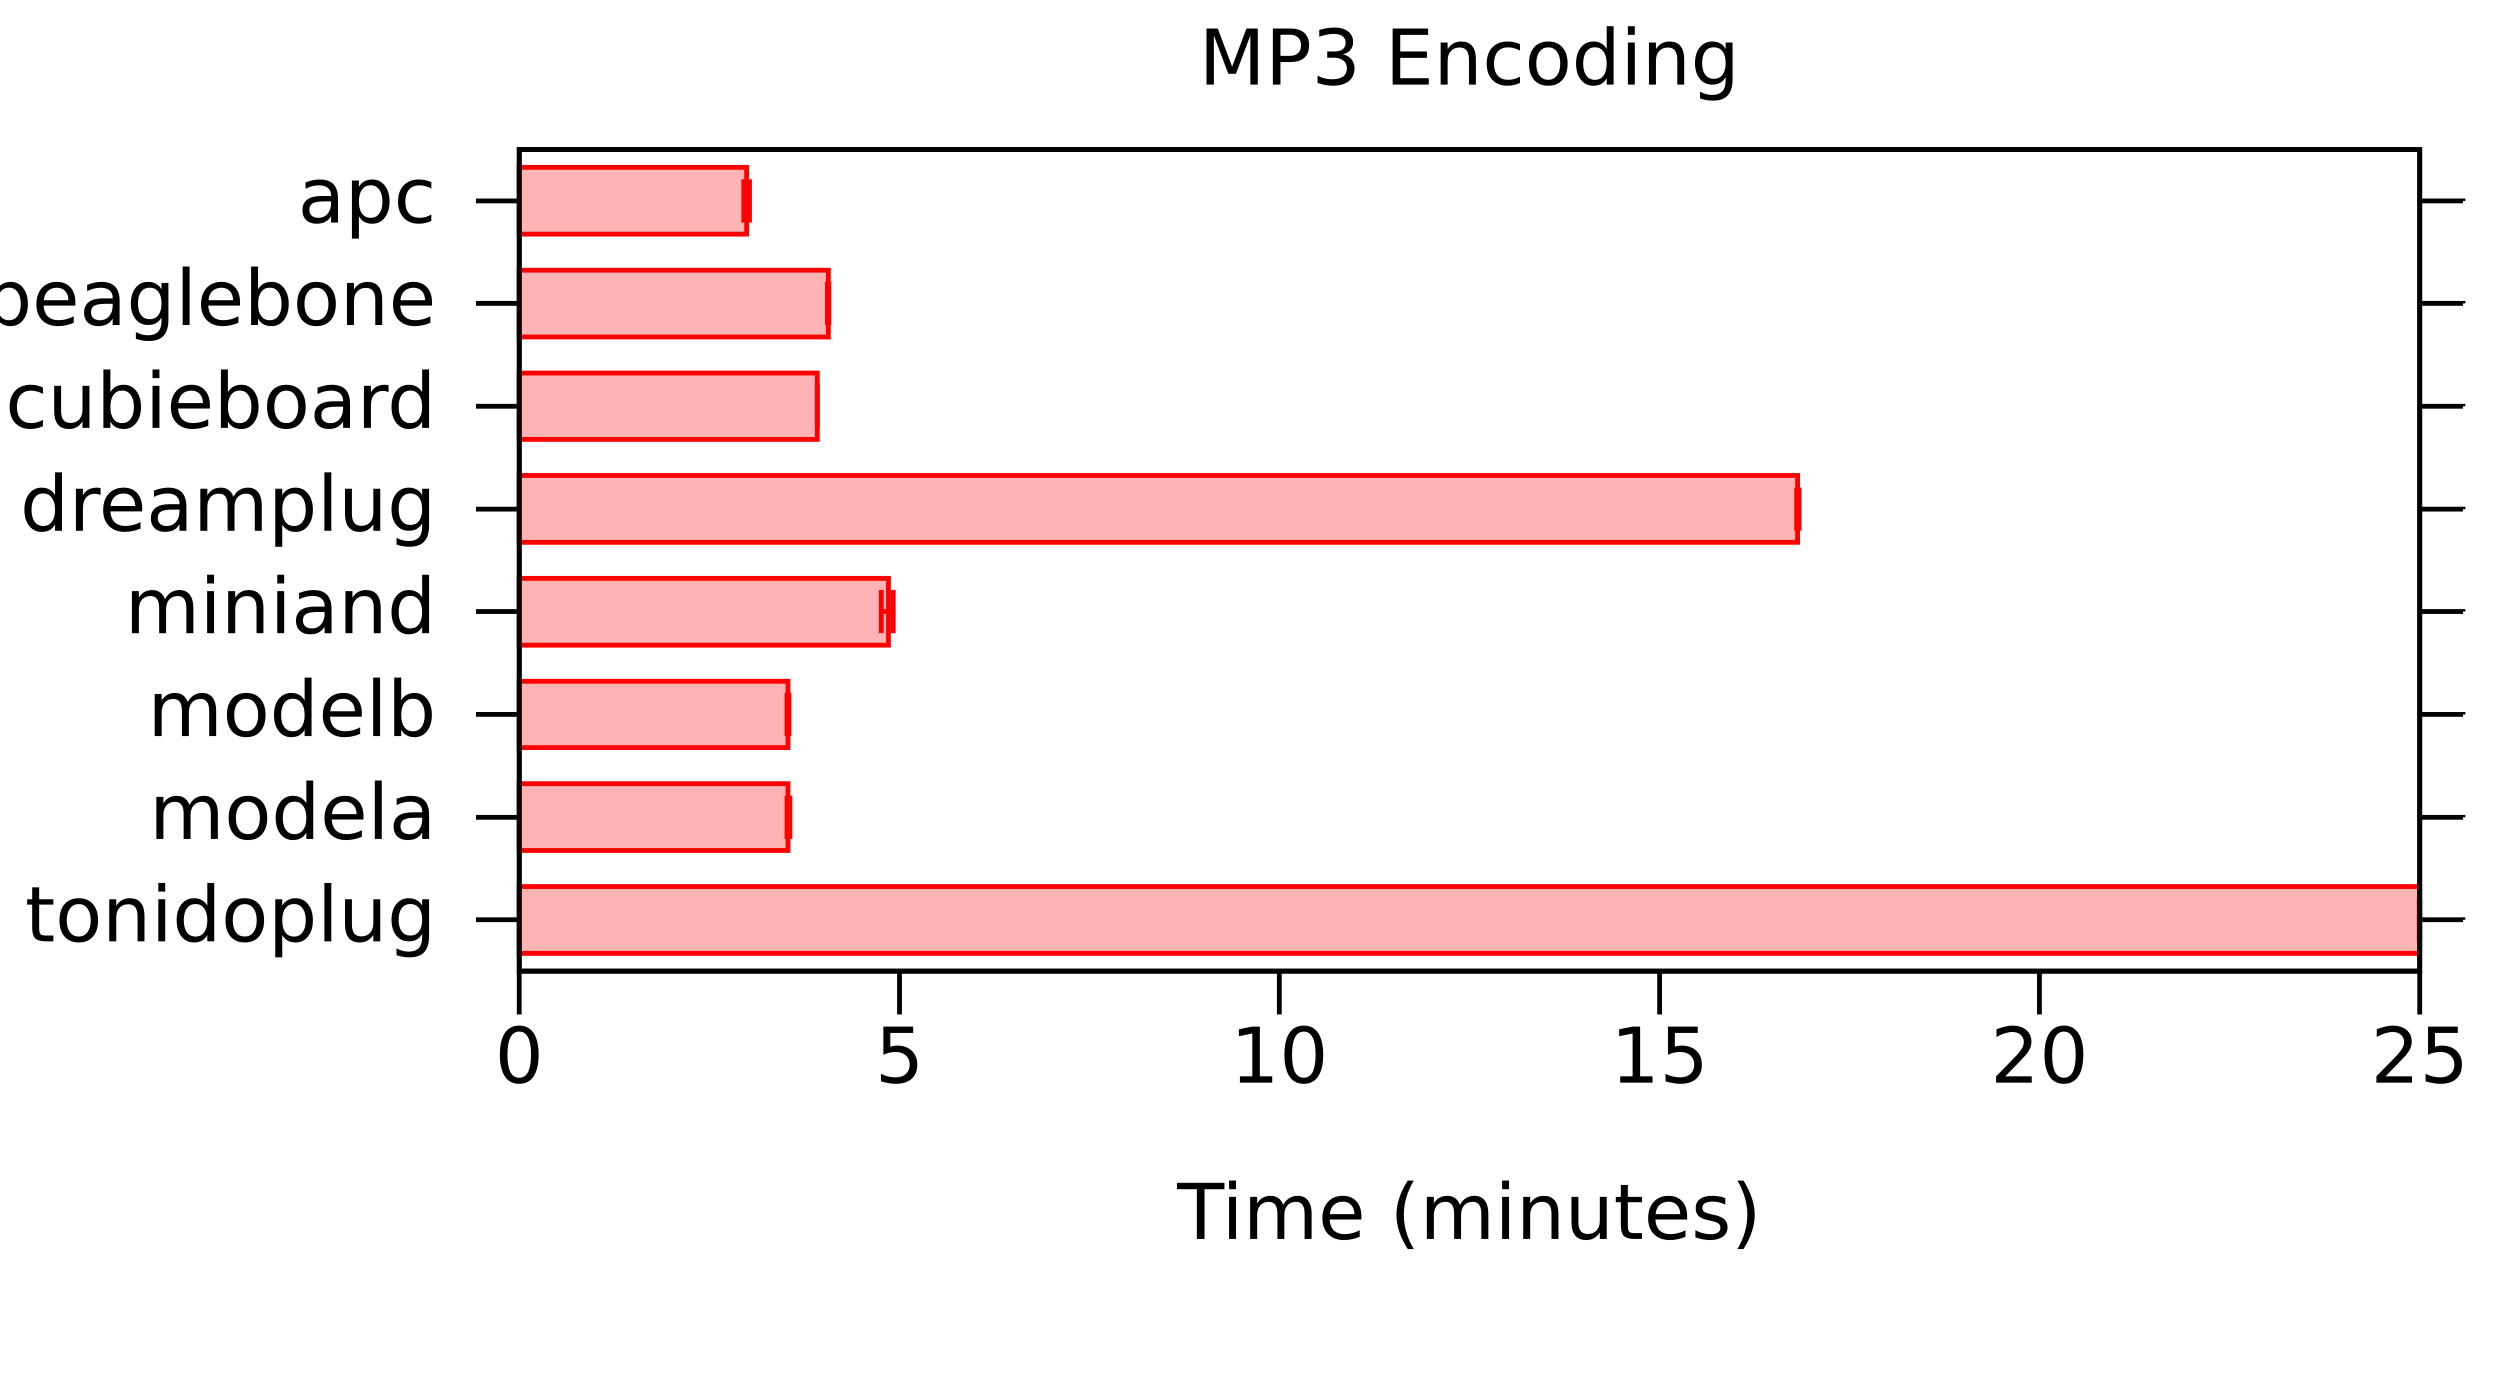
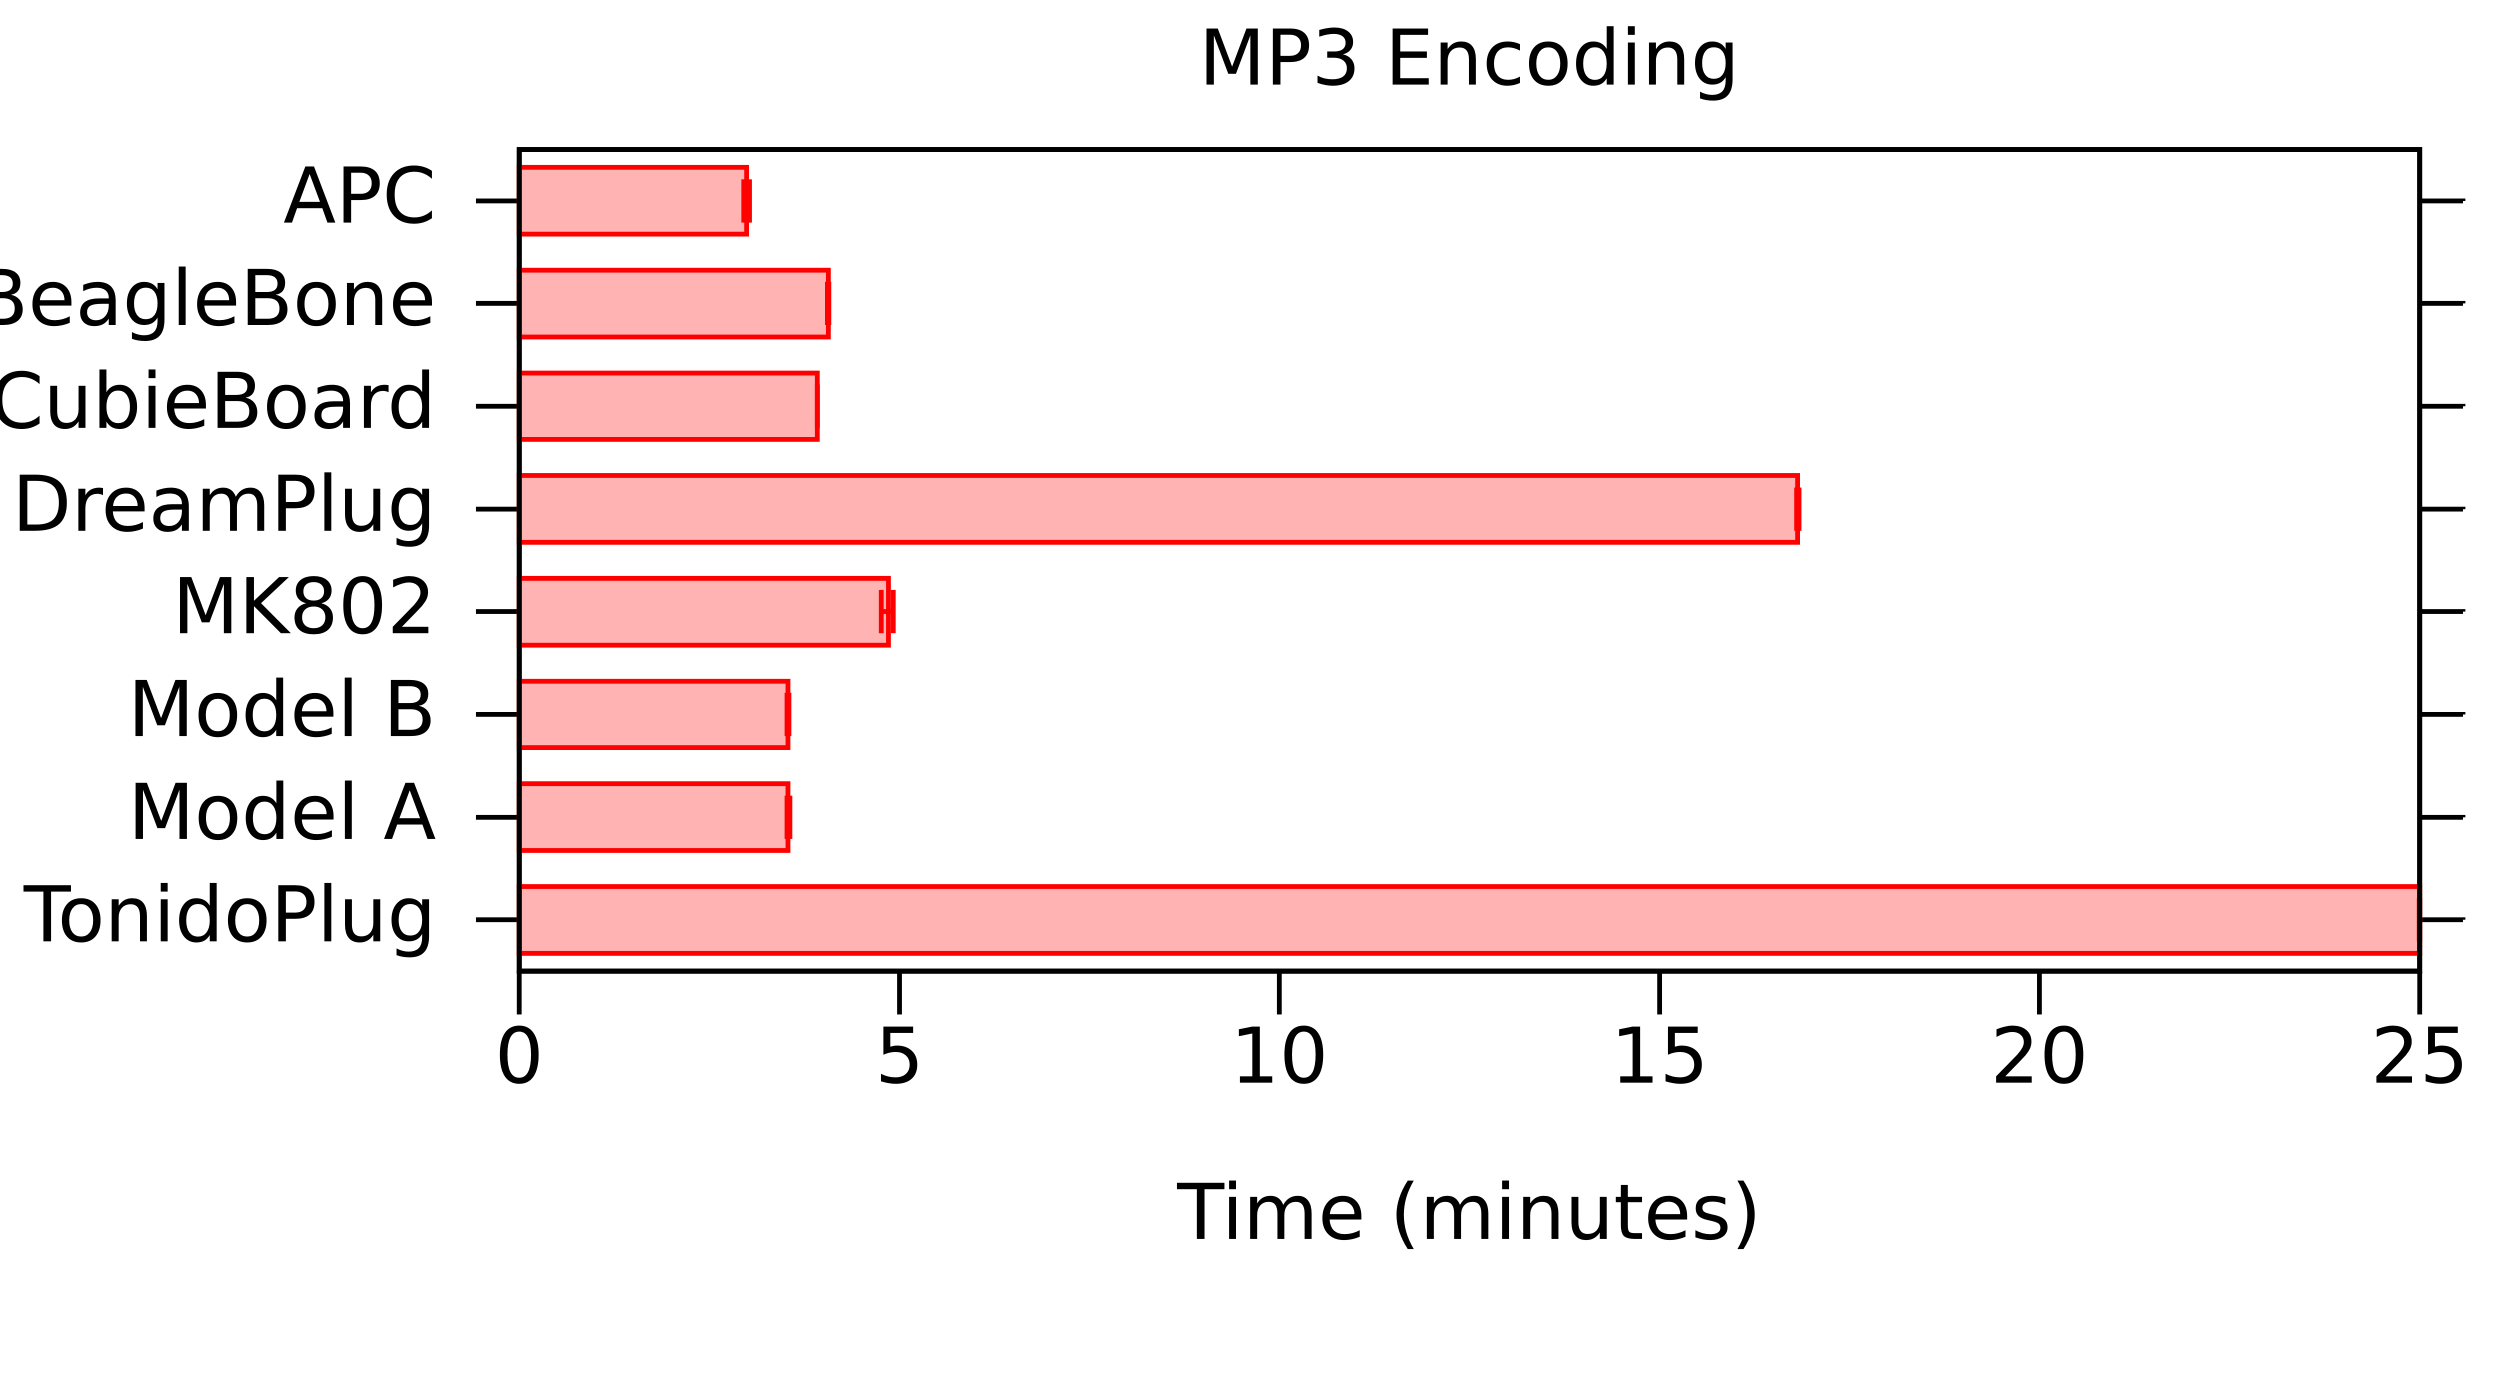
<svg xmlns="http://www.w3.org/2000/svg" xmlns:xlink="http://www.w3.org/1999/xlink" width="520" height="290" viewBox="-520 0 520 290">
  <g id="gnuplot_canvas" transform="rotate(90 0 0)">
    <rect x="0" y="0" width="290" height="520" fill="none" />
    <defs>
      <circle id="gpDot" r="0.5" stroke-width="0.5" />
      <path id="gpPt0" stroke-width="0.222" stroke="currentColor" d="M-1,0 h2 M0,-1 v2" />
      <path id="gpPt1" stroke-width="0.222" stroke="currentColor" d="M-1,-1 L1,1 M1,-1 L-1,1" />
      <path id="gpPt2" stroke-width="0.222" stroke="currentColor" d="M-1,0 L1,0 M0,-1 L0,1 M-1,-1 L1,1 M-1,1 L1,-1" />
      <rect id="gpPt3" stroke-width="0.222" stroke="currentColor" x="-1" y="-1" width="2" height="2" />
      <rect id="gpPt4" stroke-width="0.222" stroke="currentColor" fill="currentColor" x="-1" y="-1" width="2" height="2" />
      <circle id="gpPt5" stroke-width="0.222" stroke="currentColor" cx="0" cy="0" r="1" />
      <use xlink:href="#gpPt5" id="gpPt6" fill="currentColor" stroke="none" />
      <path id="gpPt7" stroke-width="0.222" stroke="currentColor" d="M0,-1.33 L-1.33,0.67 L1.33,0.67 z" />
      <use xlink:href="#gpPt7" id="gpPt8" fill="currentColor" stroke="none" />
      <use xlink:href="#gpPt7" id="gpPt9" stroke="currentColor" transform="rotate(180)" />
      <use xlink:href="#gpPt9" id="gpPt10" fill="currentColor" stroke="none" />
      <use xlink:href="#gpPt3" id="gpPt11" stroke="currentColor" transform="rotate(45)" />
      <use xlink:href="#gpPt11" id="gpPt12" fill="currentColor" stroke="none" />
    </defs>
    <g style="fill:none; color:white; stroke:currentColor; stroke-width:1.00; stroke-linecap:butt; stroke-linejoin:miter">
</g>
    <g style="fill:none; color:black; stroke:currentColor; stroke-width:1.00; stroke-linecap:butt; stroke-linejoin:miter">
      <path d="M41.8,412.0 L41.8,421.0 M41.8,16.7 L41.8,7.7  h0.01" />
      <g transform="translate(46.3,429.3) rotate(270)" style="stroke:none; fill:black; font-family:Bitstream Vera Sans; font-size:12.00pt; text-anchor:end">
-         <text>apc</text>
+         <text>APC</text>
      </g>
      <path d="M63.1,412.0 L63.1,421.0 M63.1,16.7 L63.1,7.7  h0.01" />
      <g transform="translate(67.6,429.3) rotate(270)" style="stroke:none; fill:black; font-family:Bitstream Vera Sans; font-size:12.00pt; text-anchor:end">
-         <text>beaglebone</text>
+         <text>BeagleBone</text>
      </g>
      <path d="M84.5,412.0 L84.5,421.0 M84.5,16.7 L84.5,7.7  h0.01" />
      <g transform="translate(89.0,429.3) rotate(270)" style="stroke:none; fill:black; font-family:Bitstream Vera Sans; font-size:12.00pt; text-anchor:end">
-         <text>cubieboard</text>
+         <text>CubieBoard</text>
      </g>
      <path d="M105.9,412.0 L105.9,421.0 M105.9,16.7 L105.9,7.7  h0.01" />
      <g transform="translate(110.4,429.3) rotate(270)" style="stroke:none; fill:black; font-family:Bitstream Vera Sans; font-size:12.00pt; text-anchor:end">
-         <text>dreamplug</text>
+         <text>DreamPlug</text>
      </g>
      <path d="M127.2,412.0 L127.2,421.0 M127.2,16.7 L127.2,7.7  h0.01" />
      <g transform="translate(131.7,429.3) rotate(270)" style="stroke:none; fill:black; font-family:Bitstream Vera Sans; font-size:12.00pt; text-anchor:end">
-         <text>miniand</text>
+         <text>MK802</text>
      </g>
      <path d="M148.6,412.0 L148.6,421.0 M148.6,16.7 L148.6,7.7  h0.01" />
      <g transform="translate(153.1,429.3) rotate(270)" style="stroke:none; fill:black; font-family:Bitstream Vera Sans; font-size:12.00pt; text-anchor:end">
-         <text>modelb</text>
+         <text>Model B</text>
      </g>
      <path d="M170.0,412.0 L170.0,421.0 M170.0,16.7 L170.0,7.7  h0.01" />
      <g transform="translate(174.5,429.3) rotate(270)" style="stroke:none; fill:black; font-family:Bitstream Vera Sans; font-size:12.00pt; text-anchor:end">
-         <text>modela</text>
+         <text>Model A</text>
      </g>
      <path d="M191.3,412.0 L191.3,421.0 M191.3,16.7 L191.3,7.7  h0.01" />
      <g transform="translate(195.8,429.3) rotate(270)" style="stroke:none; fill:black; font-family:Bitstream Vera Sans; font-size:12.00pt; text-anchor:end">
-         <text>tonidoplug</text>
+         <text>TonidoPlug</text>
      </g>
      <path d="M202.0,412.0 L211.0,412.0  h0.01" />
      <g transform="translate(225.2,412.0) rotate(270)" style="stroke:none; fill:black; font-family:Bitstream Vera Sans; font-size:12.00pt; text-anchor:middle">
        <text> 0</text>
      </g>
      <path d="M202.0,332.9 L211.0,332.9  h0.01" />
      <g transform="translate(225.2,332.9) rotate(270)" style="stroke:none; fill:black; font-family:Bitstream Vera Sans; font-size:12.00pt; text-anchor:middle">
        <text> 5</text>
      </g>
      <path d="M202.0,253.9 L211.0,253.9  h0.01" />
      <g transform="translate(225.2,253.9) rotate(270)" style="stroke:none; fill:black; font-family:Bitstream Vera Sans; font-size:12.00pt; text-anchor:middle">
        <text> 10</text>
      </g>
      <path d="M202.0,174.8 L211.0,174.8  h0.01" />
      <g transform="translate(225.2,174.8) rotate(270)" style="stroke:none; fill:black; font-family:Bitstream Vera Sans; font-size:12.00pt; text-anchor:middle">
        <text> 15</text>
      </g>
      <path d="M202.0,95.8 L211.0,95.8  h0.01" />
      <g transform="translate(225.2,95.8) rotate(270)" style="stroke:none; fill:black; font-family:Bitstream Vera Sans; font-size:12.00pt; text-anchor:middle">
        <text> 20</text>
      </g>
      <path d="M202.0,16.7 L211.0,16.7  h0.01" />
      <g transform="translate(225.2,16.7) rotate(270)" style="stroke:none; fill:black; font-family:Bitstream Vera Sans; font-size:12.00pt; text-anchor:middle">
        <text> 25</text>
      </g>
      <path d="M31.1,16.7 L31.1,412.0 L202.0,412.0 L202.0,16.7 L31.1,16.7 Z  h0.01" />
      <g transform="translate(17.6,214.4) rotate(270)" style="stroke:none; fill:black; font-family:Bitstream Vera Sans; font-size:12.00pt; text-anchor:middle">
        <text>MP3 Encoding</text>
      </g>
      <g transform="translate(257.7,214.4) rotate(270)" style="stroke:none; fill:black; font-family:Bitstream Vera Sans; font-size:12.00pt; text-anchor:middle">
        <text>Time (minutes)</text>
      </g>
    </g>
    <g id="gnuplot_plot_1">
      <g style="fill:none; color:red; stroke:currentColor; stroke-width:1.00; stroke-linecap:butt; stroke-linejoin:miter">
        <g style="stroke:none; shape-rendering:crispEdges">
          <polygon fill="currentColor" fill-opacity="0.3" points="34.8,412.0 48.8,412.0 48.8,364.6 34.8,364.6 " />
        </g>
        <path d="M34.8,412.0 L34.8,364.7 L48.7,364.7 L48.7,412.0 L34.8,412.0 Z  h0.01" />
        <g style="stroke:none; shape-rendering:crispEdges">
          <polygon fill="currentColor" fill-opacity="0.3" points="56.2,412.0 70.2,412.0 70.2,347.6 56.2,347.6 " />
        </g>
        <path d="M56.2,412.0 L56.2,347.7 L70.1,347.7 L70.1,412.0 L56.2,412.0 Z  h0.01" />
        <g style="stroke:none; shape-rendering:crispEdges">
          <polygon fill="currentColor" fill-opacity="0.3" points="77.6,412.0 91.5,412.0 91.5,349.9 77.6,349.9 " />
        </g>
        <path d="M77.6,412.0 L77.6,350.0 L91.4,350.0 L91.4,412.0 L77.6,412.0 Z  h0.01" />
        <g style="stroke:none; shape-rendering:crispEdges">
          <polygon fill="currentColor" fill-opacity="0.3" points="98.9,412.0 112.9,412.0 112.9,146.0 98.9,146.0 " />
        </g>
        <path d="M98.9,412.0 L98.9,146.1 L112.8,146.1 L112.8,412.0 L98.9,412.0 Z  h0.01" />
        <g style="stroke:none; shape-rendering:crispEdges">
          <polygon fill="currentColor" fill-opacity="0.3" points="120.3,412.0 134.3,412.0 134.3,335.1 120.3,335.1 " />
        </g>
        <path d="M120.3,412.0 L120.3,335.2 L134.2,335.2 L134.2,412.0 L120.3,412.0 Z  h0.01" />
        <g style="stroke:none; shape-rendering:crispEdges">
          <polygon fill="currentColor" fill-opacity="0.3" points="141.7,412.0 155.6,412.0 155.6,356.0 141.7,356.0 " />
        </g>
        <path d="M141.7,412.0 L141.7,356.1 L155.5,356.1 L155.5,412.0 L141.7,412.0 Z  h0.01" />
        <g style="stroke:none; shape-rendering:crispEdges">
          <polygon fill="currentColor" fill-opacity="0.3" points="163.0,412.0 177.0,412.0 177.0,356.0 163.0,356.0 " />
        </g>
        <path d="M163.0,412.0 L163.0,356.1 L176.9,356.1 L176.9,412.0 L163.0,412.0 Z  h0.01" />
        <g style="stroke:none; shape-rendering:crispEdges">
          <polygon fill="currentColor" fill-opacity="0.3" points="184.4,412.0 198.4,412.0 198.4,16.6 184.4,16.6 " />
        </g>
        <path d="M184.4,412.0 L184.4,16.7 L198.3,16.7 L198.3,412.0 L184.4,412.0 Z  h0.01" />
        <path d="M41.8,365.3 L41.8,364.1 M37.3,365.3 L46.3,365.3 M37.3,364.1 L46.3,364.1 M63.1,347.9 L63.1,347.6    M58.6,347.9 L67.6,347.9 M58.6,347.6 L67.6,347.6 M84.5,350.0 M80.0,350.0 L89.0,350.0 M80.0,350.0    L89.0,350.0 M105.9,146.3 L105.9,145.8 M101.4,146.3 L110.4,146.3 M101.4,145.8 L110.4,145.8 M127.2,336.7    L127.2,334.2 M122.7,336.7 L131.7,336.7 M122.7,334.2 L131.7,334.2 M148.6,356.3 L148.6,355.9 M144.1,356.3    L153.1,356.3 M144.1,355.9 L153.1,355.9 M170.0,356.3 L170.0,355.7 M165.5,356.3 L174.5,356.3 M165.5,355.7    L174.5,355.7 M191.3,16.8 L191.3,16.7 M186.8,16.8 L195.8,16.8 M186.8,16.7 L195.8,16.7  h0.01" />
      </g>
    </g>
    <g style="fill:none; color:black; stroke:currentColor; stroke-width:1.00; stroke-linecap:butt; stroke-linejoin:miter">
      <path d="M31.1,16.7 L31.1,412.0 L202.0,412.0 L202.0,16.7 L31.1,16.7 Z  h0.01" />
    </g>
  </g>
</svg>
